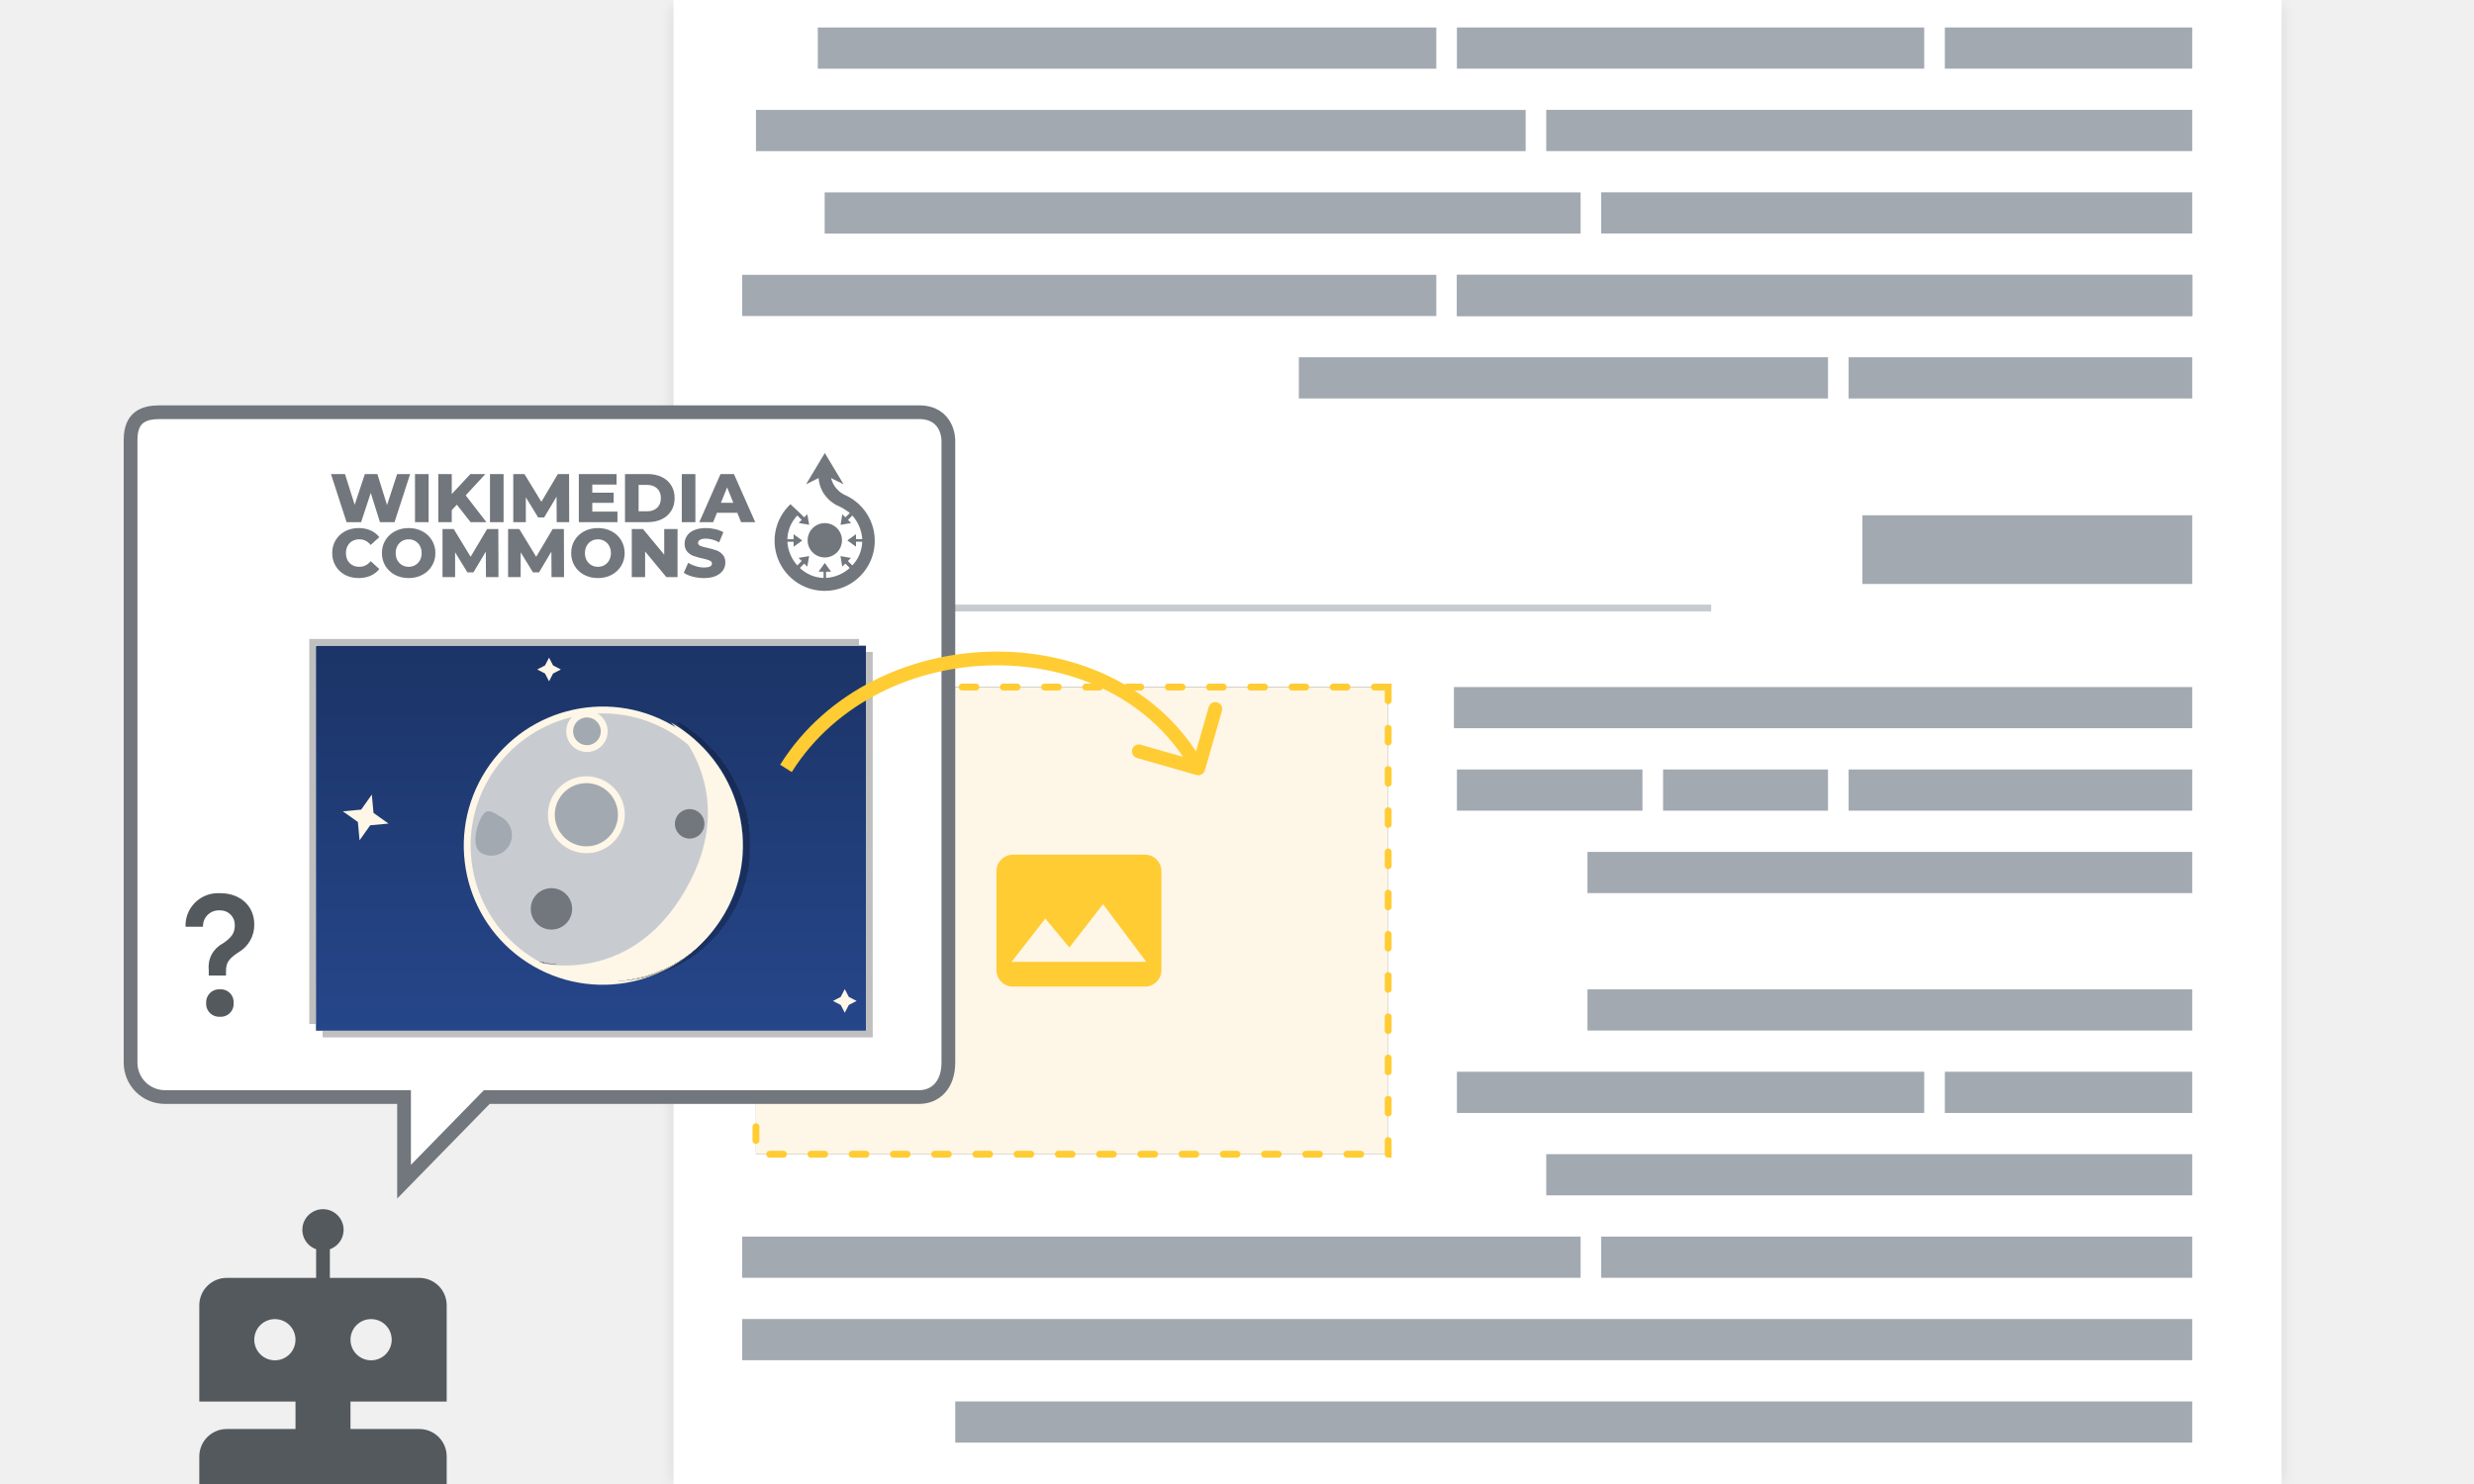
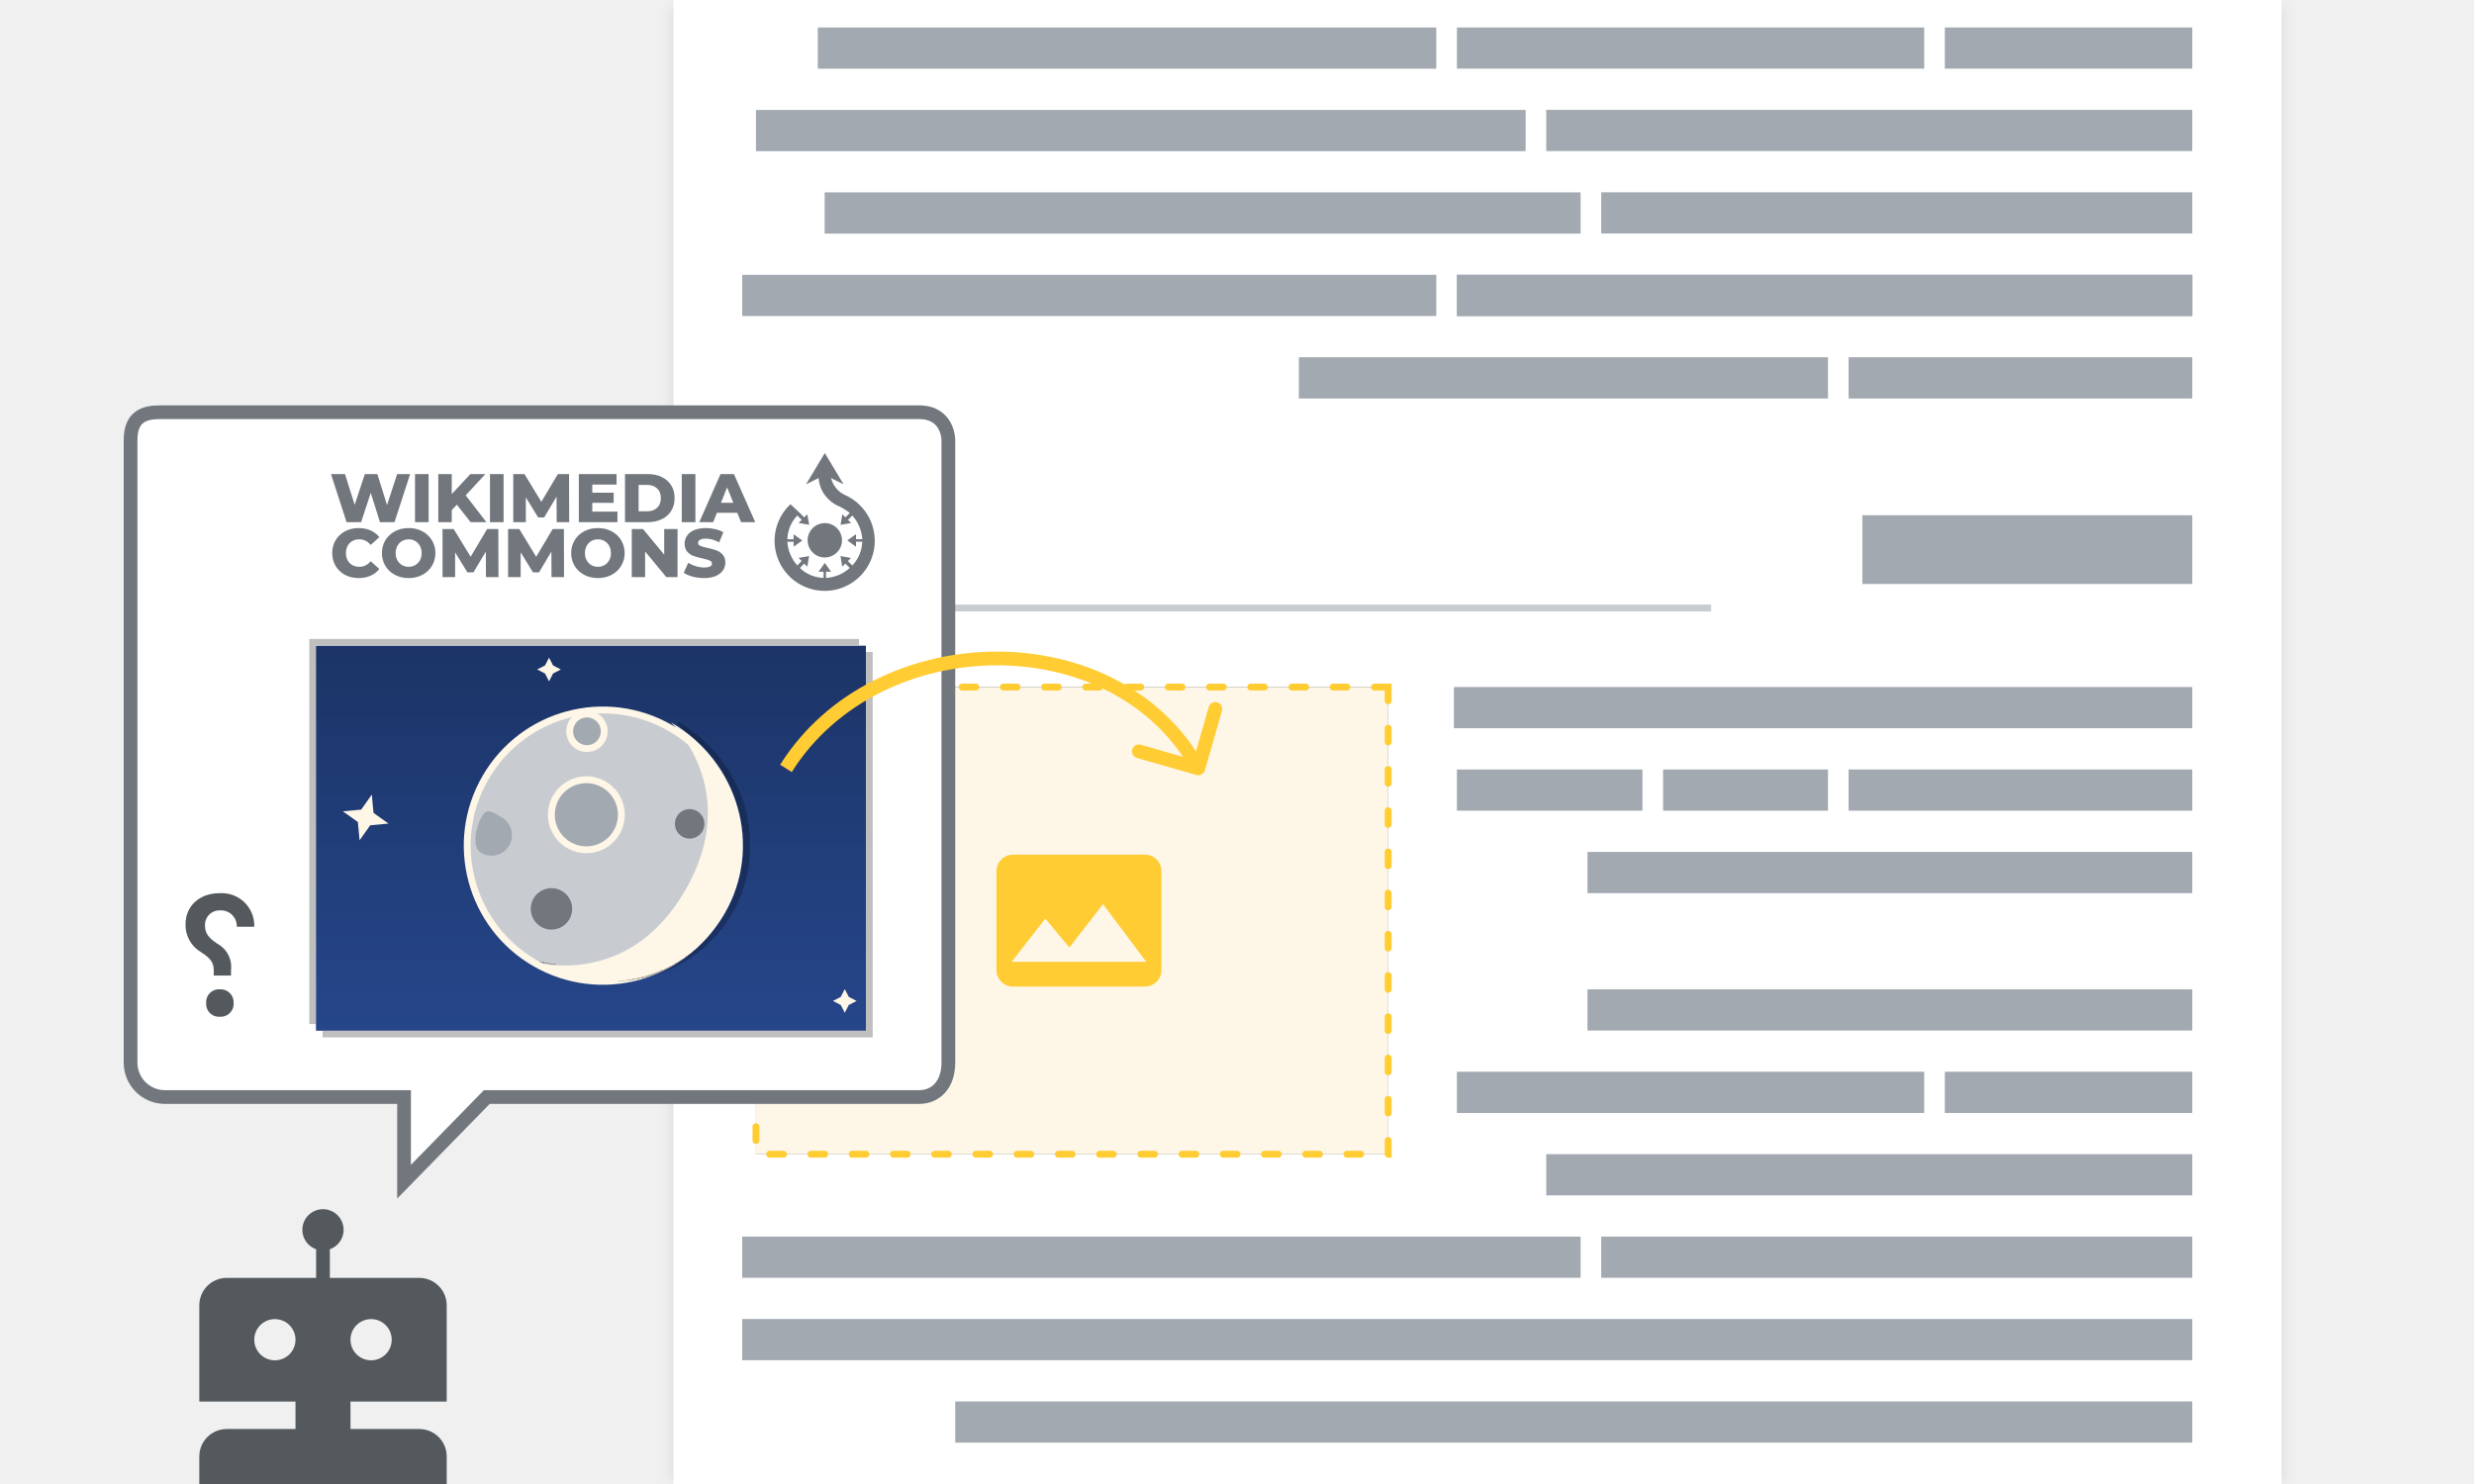
<svg xmlns="http://www.w3.org/2000/svg" width="360" height="216" viewBox="0 0 360 216" fill="none">
  <g clip-path="url(#clip0_547_45969)">
    <mask id="mask0_547_45969" style="mask-type:luminance" maskUnits="userSpaceOnUse" x="0" y="0" width="360" height="216">
      <path d="M0 0H360V216H0V0Z" fill="white" />
    </mask>
    <g mask="url(#mask0_547_45969)">
      <mask id="mask1_547_45969" style="mask-type:luminance" maskUnits="userSpaceOnUse" x="0" y="0" width="360" height="216">
        <path d="M360 0H0V216H360V0Z" fill="white" />
      </mask>
      <g mask="url(#mask1_547_45969)">
        <g filter="url(#filter0_d_547_45969)">
          <path d="M332 0H98V218H332V0Z" fill="white" />
        </g>
        <path d="M225 167.993H319V173.989H225V167.993ZM233 179.989H319V185.985H233V179.989ZM108 191.985H319V197.981H108V191.985ZM139 203.982H319V209.978H139V203.982ZM108 179.989H230V185.985H108V179.989ZM212 155.996H280V161.992H212V155.996ZM283 155.996H319V161.992H283V155.996ZM231 144H319V149.996H231V144ZM225 15.993H319V21.989H225V15.993ZM110 16H222V22H110V16ZM233 27.989H319V33.985H233V27.989ZM212 40H319V46H212V40Z" fill="#A2A9B1" />
        <path d="M212 40H319V46H212V40ZM108 40H209V46H108V40ZM271 75H319V85H271V75ZM269 52H319V58H269V52ZM189 52H266V58H189V52ZM120 28H230V34H120V28ZM212 3.996H280V9.992H212V3.996ZM119 4H209V10H119V4ZM283 3.996H319V9.992H283V3.996ZM231 124H319V129.996H231V124ZM212 112H239V117.996H212V112ZM242 112H266V117.996H242V112ZM269 112H319V117.996H269V112ZM211.563 100H319V105.996H211.563V100Z" fill="#A2A9B1" />
        <path d="M249 88H39V89H249V88Z" fill="#C8CCD1" />
        <path d="M202 100H110V168H202V100Z" fill="url(#paint0_linear_547_45969)" />
        <path d="M202 100H110V168H202V100Z" fill="#FEF6E7" />
        <path d="M202 100H110V168H202V100Z" stroke="#FFCC33" stroke-linecap="round" stroke-dasharray="2 4" />
        <path fill-rule="evenodd" clip-rule="evenodd" d="M166.6 124.4H147.4C146.763 124.4 146.153 124.653 145.703 125.103C145.253 125.553 145 126.163 145 126.8V141.2C145 141.836 145.253 142.447 145.703 142.897C146.153 143.347 146.763 143.6 147.4 143.6H166.6C167.237 143.6 167.847 143.347 168.297 142.897C168.747 142.447 169 141.836 169 141.2V126.8C169 126.163 168.747 125.553 168.297 125.103C167.847 124.653 167.237 124.4 166.6 124.4ZM147.196 140L152.104 133.7L155.608 137.912L160.504 131.6L166.804 140H147.196Z" fill="#FFCC33" />
        <path d="M138 154.638V64.038C138 64.038 138 60 133.739 60H23.261C20.908 60 19 60.703 19 64.038V154.677C19 156.003 19.527 157.275 20.465 158.213C21.402 159.15 22.674 159.677 24 159.677H58.794V172L70.836 159.677H133.739C136.092 159.677 138 157.973 138 154.638Z" fill="white" stroke="#72777D" stroke-width="2" />
        <g filter="url(#filter1_dd_547_45969)">
          <path d="M126 94H46V150H126V94Z" fill="url(#paint1_linear_547_45969)" />
          <g style="mix-blend-mode:overlay">
            <path d="M126 94H46V150H126V94Z" fill="#2A4B8D" />
          </g>
          <path d="M49.887 118.09L52.074 119.64L52.322 122.31L53.87 120.122L56.538 119.874L54.351 118.323L54.104 115.653L52.555 117.842L49.887 118.09ZM79.893 95.72L79.306 96.855L78.172 97.443L79.306 98.03L79.893 99.166L80.48 98.03L81.614 97.443L80.48 96.855L79.893 95.72ZM122.926 143.966L122.339 145.102L121.205 145.689L122.339 146.276L122.926 147.412L123.513 146.276L124.647 145.689L123.513 145.102L122.926 143.966Z" fill="#FEF6E7" />
          <path d="M70.632 113.215C65.184 122.66 68.417 134.736 77.851 140.189C87.286 145.641 99.35 142.406 104.797 132.961C110.244 123.516 107.012 111.44 97.577 105.988C88.143 100.535 76.079 103.771 70.632 113.215Z" fill="#C8CCD1" stroke="#FEF6E7" />
          <g filter="url(#filter2_d_547_45969)">
            <path d="M99.726 129.563C91.275 144.217 77.561 139.954 77.561 139.954C87.436 145.661 99.934 142.497 105.477 132.887C111.019 123.277 107.508 110.86 97.633 105.153C97.633 105.153 108.177 114.91 99.726 129.563Z" fill="#FEF6E7" />
          </g>
          <path d="M78.737 134.9C78.045 134.5 77.54 133.841 77.334 133.069C77.127 132.296 77.235 131.474 77.634 130.781C77.832 130.438 78.095 130.138 78.409 129.897C78.722 129.656 79.081 129.479 79.463 129.377C79.845 129.274 80.244 129.248 80.636 129.299C81.028 129.351 81.406 129.479 81.749 129.677C82.441 130.077 82.946 130.736 83.153 131.508C83.36 132.281 83.251 133.103 82.852 133.796C82.655 134.139 82.391 134.44 82.078 134.681C81.764 134.922 81.406 135.099 81.023 135.201C80.641 135.304 80.243 135.33 79.85 135.278C79.458 135.227 79.08 135.098 78.737 134.9Z" fill="#72777D" />
          <path d="M70.067 118.914C69.243 120.344 68.585 123.321 70.014 124.146C70.354 124.342 70.729 124.47 71.118 124.521C71.506 124.572 71.901 124.546 72.28 124.445C72.659 124.343 73.014 124.168 73.325 123.929C73.636 123.69 73.897 123.392 74.093 123.052C74.489 122.365 74.596 121.55 74.391 120.784C74.186 120.018 73.686 119.365 73 118.968C71.572 118.143 70.892 117.484 70.067 118.914Z" fill="#A2A9B1" />
          <path d="M99.279 121.778C98.785 121.492 98.424 121.021 98.276 120.47C98.128 119.918 98.206 119.33 98.491 118.835C98.632 118.59 98.821 118.376 99.045 118.204C99.269 118.032 99.525 117.906 99.798 117.833C100.071 117.76 100.356 117.741 100.636 117.778C100.917 117.815 101.187 117.907 101.431 118.049C101.676 118.19 101.891 118.378 102.063 118.603C102.235 118.827 102.361 119.083 102.434 119.356C102.507 119.629 102.525 119.914 102.488 120.194C102.451 120.474 102.359 120.744 102.218 120.989C102.077 121.234 101.889 121.449 101.665 121.621C101.441 121.793 101.185 121.919 100.912 121.993C100.639 122.066 100.354 122.085 100.074 122.048C99.794 122.011 99.524 121.919 99.279 121.778Z" fill="#72777D" />
          <path d="M80.912 116.039C80.236 117.21 80.053 118.602 80.403 119.908C80.753 121.214 81.606 122.328 82.777 123.005C83.356 123.34 83.996 123.557 84.66 123.645C85.323 123.732 85.997 123.688 86.644 123.514C87.29 123.341 87.896 123.042 88.426 122.634C88.957 122.226 89.402 121.718 89.736 121.138C90.412 119.967 90.595 118.575 90.245 117.269C89.895 115.963 89.041 114.849 87.871 114.172C87.292 113.837 86.652 113.62 85.988 113.533C85.325 113.445 84.651 113.489 84.004 113.663C83.358 113.836 82.752 114.135 82.222 114.543C81.691 114.951 81.246 115.459 80.912 116.039ZM83.233 105.186C82.9 105.764 82.809 106.45 82.982 107.094C83.154 107.738 83.575 108.287 84.152 108.621C84.438 108.786 84.753 108.894 85.08 108.937C85.407 108.98 85.74 108.958 86.059 108.873C86.378 108.787 86.676 108.64 86.938 108.439C87.2 108.238 87.419 107.987 87.584 107.701C87.917 107.123 88.008 106.437 87.835 105.793C87.663 105.149 87.242 104.599 86.665 104.265C86.379 104.1 86.064 103.993 85.737 103.949C85.409 103.906 85.077 103.928 84.758 104.014C84.439 104.099 84.14 104.247 83.879 104.448C83.617 104.649 83.398 104.9 83.233 105.186Z" fill="#A2A9B1" stroke="#FEF6E7" />
        </g>
        <path d="M175.326 112.117C175.253 112.372 175.082 112.587 174.85 112.716C174.618 112.844 174.344 112.875 174.089 112.802L165.438 110.32C165.312 110.284 165.194 110.223 165.091 110.141C164.989 110.059 164.903 109.958 164.84 109.843C164.776 109.729 164.736 109.602 164.721 109.472C164.706 109.341 164.717 109.209 164.753 109.083C164.789 108.957 164.85 108.839 164.932 108.736C165.014 108.634 165.115 108.548 165.23 108.484C165.345 108.421 165.471 108.38 165.601 108.366C165.732 108.351 165.864 108.362 165.99 108.398L173.68 110.604L175.886 102.914C175.959 102.659 176.131 102.444 176.363 102.315C176.595 102.187 176.868 102.156 177.123 102.229C177.378 102.302 177.593 102.474 177.722 102.706C177.85 102.938 177.881 103.211 177.808 103.466L175.326 112.117ZM173.49 112.326C167.706 101.887 156.392 96.763 144.822 96.842C133.248 96.921 121.598 102.208 115.212 112.373L113.518 111.309C120.332 100.464 132.682 94.924 144.808 94.842C156.938 94.759 169.024 100.139 175.24 111.356L173.49 112.326Z" fill="#FFCC33" />
        <path fill-rule="evenodd" clip-rule="evenodd" d="M120.93 69.57C121.065 70.137 121.333 70.665 121.712 71.108C122.091 71.551 122.57 71.898 123.11 72.12C124.52 72.785 125.68 73.885 126.42 75.258C127.159 76.631 127.438 78.205 127.217 79.749C126.995 81.292 126.285 82.724 125.189 83.834C124.094 84.944 122.672 85.673 121.131 85.915C119.59 86.157 118.013 85.899 116.63 85.178C115.248 84.457 114.132 83.311 113.449 81.91C112.765 80.508 112.549 78.925 112.831 77.391C113.114 75.858 113.881 74.455 115.02 73.39L116.38 74.66L117.02 75.3L117.47 74.85L117.75 76.38L116.21 76.12L116.66 75.67L116.02 75.03C115.124 75.963 114.607 77.197 114.57 78.49H115.48V77.76L116.74 78.67L115.48 79.58V78.85H114.57C114.65 80.131 115.161 81.347 116.02 82.3L116.65 81.65L116.2 81.2L117.74 80.94L117.47 82.48L117.02 82.03L116.39 82.67C117.321 83.564 118.55 84.081 119.84 84.12V83.21H119.11L120.02 81.94L120.93 83.21H120.2V84.12C121.481 84.039 122.696 83.528 123.65 82.67L123.01 82.03L122.56 82.48L122.3 80.94L123.83 81.21L123.38 81.66L124.02 82.3C124.916 81.367 125.433 80.133 125.47 78.84H124.56V79.57L123.3 78.66L124.56 77.75V78.48H125.47C125.389 77.2 124.878 75.984 124.02 75.03L123.4 75.68L123.85 76.13L122.31 76.39L122.57 74.85L123.02 75.3L123.66 74.67C123.048 74.191 122.376 73.794 121.66 73.49C120.819 73.024 120.126 72.331 119.66 71.49C119.353 70.896 119.166 70.247 119.11 69.58L117.29 70.49L120.02 65.94L122.75 70.48C122.75 70.48 121.02 69.66 120.93 69.57ZM120.02 81.14C120.683 81.14 121.319 80.876 121.788 80.408C122.257 79.939 122.52 79.303 122.52 78.64C122.52 77.977 122.257 77.341 121.788 76.872C121.319 76.403 120.683 76.14 120.02 76.14C119.357 76.14 118.721 76.403 118.252 76.872C117.783 77.341 117.52 77.977 117.52 78.64C117.52 79.303 117.783 79.939 118.252 80.408C118.721 80.876 119.357 81.14 120.02 81.14Z" fill="#72777D" />
        <path d="M59.68 69L57.41 76H55.29L53.95 71.74L52.55 76H50.43L48.16 69H50.2L51.61 73.47L53.09 69H54.91L56.32 73.51L57.79 69H59.68ZM60.389 69H62.369V76H60.389V69ZM66.478 73.46L65.738 74.25V76H63.778V69H65.738V71.91L68.448 69H70.628L67.768 72.1L70.778 76H68.478L66.478 73.46ZM71.298 69H73.278V76H71.298V69ZM81.006 76L80.986 72.29L79.186 75.31H78.306L76.516 72.39V76H74.686V69H76.316L78.776 73.04L81.176 69H82.806L82.826 76H81.006ZM89.847 74.47V76H84.227V69H89.717V70.53H86.187V71.71H89.297V73.19H86.187V74.47H89.847ZM90.946 69H94.256C95.023 69 95.703 69.143 96.296 69.43C96.864 69.695 97.344 70.118 97.676 70.65C98.003 71.177 98.166 71.793 98.166 72.5C98.166 73.207 98.003 73.823 97.676 74.35C97.344 74.882 96.864 75.305 96.296 75.57C95.703 75.857 95.023 76 94.256 76H90.946V69ZM94.176 74.42C94.776 74.42 95.256 74.25 95.616 73.91C95.983 73.57 96.166 73.1 96.166 72.5C96.166 71.9 95.983 71.43 95.616 71.09C95.256 70.75 94.776 70.58 94.176 70.58H92.926V74.42H94.176ZM99.208 69H101.188V76H99.208V69ZM107.286 74.64H104.326L103.776 76H101.756L104.846 69H106.796L109.896 76H107.836L107.286 74.64ZM106.706 73.18L105.806 70.94L104.906 73.18H106.706ZM52.19 84.14C51.457 84.14 50.797 83.987 50.21 83.68C49.644 83.38 49.17 82.93 48.84 82.38C48.507 81.827 48.34 81.2 48.34 80.5C48.34 79.8 48.507 79.173 48.84 78.62C49.173 78.067 49.63 77.637 50.21 77.33C50.797 77.017 51.457 76.86 52.19 76.86C52.83 76.86 53.407 76.973 53.92 77.2C54.433 77.427 54.86 77.753 55.2 78.18L53.94 79.32C53.487 78.773 52.937 78.5 52.29 78.5C51.91 78.5 51.57 78.583 51.27 78.75C50.977 78.916 50.738 79.163 50.58 79.46C50.42 79.76 50.34 80.107 50.34 80.5C50.34 80.893 50.42 81.243 50.58 81.55C50.747 81.85 50.977 82.083 51.27 82.25C51.57 82.417 51.91 82.5 52.29 82.5C52.937 82.5 53.487 82.227 53.94 81.68L55.2 82.82C54.86 83.247 54.433 83.573 53.92 83.8C53.407 84.027 52.83 84.14 52.19 84.14ZM59.466 84.14C58.726 84.14 58.06 83.983 57.466 83.67C56.894 83.37 56.414 82.921 56.076 82.37C55.74 81.805 55.567 81.158 55.576 80.5C55.576 79.807 55.743 79.183 56.076 78.63C56.416 78.077 56.88 77.643 57.466 77.33C58.06 77.017 58.726 76.86 59.466 76.86C60.206 76.86 60.87 77.017 61.456 77.33C62.031 77.626 62.513 78.076 62.846 78.63C63.189 79.193 63.365 79.841 63.356 80.5C63.365 81.159 63.189 81.807 62.846 82.37C62.513 82.924 62.031 83.374 61.456 83.67C60.87 83.983 60.206 84.14 59.466 84.14ZM59.466 82.5C59.82 82.5 60.14 82.417 60.426 82.25C60.713 82.084 60.948 81.841 61.106 81.55C61.277 81.227 61.363 80.865 61.356 80.5C61.356 80.107 61.273 79.76 61.106 79.46C60.95 79.164 60.715 78.918 60.426 78.75C60.134 78.582 59.803 78.495 59.466 78.5C59.113 78.5 58.793 78.583 58.506 78.75C58.218 78.919 57.982 79.165 57.826 79.46C57.66 79.76 57.576 80.107 57.576 80.5C57.576 80.893 57.66 81.243 57.826 81.55C57.993 81.85 58.22 82.083 58.506 82.25C58.793 82.417 59.113 82.5 59.466 82.5ZM70.713 84L70.693 80.29L68.893 83.31H68.013L66.223 80.39V84H64.393V77H66.023L68.483 81.04L70.883 77H72.513L72.533 84H70.713ZM80.254 84L80.234 80.29L78.434 83.31H77.554L75.764 80.39V84H73.934V77H75.564L78.024 81.04L80.424 77H82.054L82.074 84H80.254ZM87.005 84.14C86.265 84.14 85.599 83.983 85.005 83.67C84.433 83.37 83.953 82.921 83.615 82.37C83.279 81.805 83.106 81.158 83.115 80.5C83.115 79.807 83.282 79.183 83.615 78.63C83.955 78.077 84.419 77.643 85.005 77.33C85.599 77.017 86.265 76.86 87.005 76.86C87.745 76.86 88.409 77.017 88.995 77.33C89.57 77.626 90.052 78.076 90.385 78.63C90.728 79.193 90.904 79.841 90.895 80.5C90.904 81.159 90.728 81.807 90.385 82.37C90.052 82.924 89.57 83.374 88.995 83.67C88.409 83.983 87.745 84.14 87.005 84.14ZM87.005 82.5C87.359 82.5 87.679 82.417 87.965 82.25C88.252 82.084 88.487 81.841 88.645 81.55C88.816 81.227 88.902 80.865 88.895 80.5C88.895 80.107 88.812 79.76 88.645 79.46C88.489 79.164 88.254 78.918 87.965 78.75C87.673 78.582 87.342 78.495 87.005 78.5C86.652 78.5 86.332 78.583 86.045 78.75C85.757 78.919 85.521 79.165 85.365 79.46C85.199 79.76 85.115 80.107 85.115 80.5C85.115 80.893 85.199 81.243 85.365 81.55C85.532 81.85 85.759 82.083 86.045 82.25C86.332 82.417 86.652 82.5 87.005 82.5ZM98.592 77V84H96.962L93.872 80.27V84H91.932V77H93.562L96.652 80.73V77H98.592ZM102.449 84.14C101.882 84.14 101.332 84.07 100.799 83.93C100.266 83.79 99.832 83.603 99.499 83.37L100.149 81.91C100.462 82.117 100.826 82.283 101.239 82.41C101.652 82.537 102.059 82.6 102.459 82.6C103.219 82.6 103.599 82.41 103.599 82.03C103.599 81.83 103.489 81.683 103.269 81.59C103.056 81.49 102.709 81.387 102.229 81.28C101.782 81.189 101.341 81.068 100.909 80.92C100.558 80.788 100.246 80.572 99.999 80.29C99.746 80.003 99.619 79.617 99.619 79.13C99.619 78.703 99.736 78.32 99.969 77.98C100.202 77.633 100.549 77.36 101.009 77.16C101.476 76.96 102.046 76.86 102.719 76.86C103.179 76.86 103.632 76.913 104.079 77.02C104.526 77.12 104.919 77.27 105.259 77.47L104.649 78.94C103.982 78.58 103.336 78.4 102.709 78.4C102.316 78.4 102.029 78.46 101.849 78.58C101.669 78.693 101.579 78.843 101.579 79.03C101.579 79.217 101.686 79.357 101.899 79.45C102.112 79.543 102.456 79.64 102.929 79.74C103.378 79.829 103.819 79.953 104.249 80.11C104.602 80.237 104.906 80.443 105.159 80.73C105.419 81.01 105.549 81.393 105.549 81.88C105.549 82.3 105.432 82.68 105.199 83.02C104.966 83.36 104.616 83.633 104.149 83.84C103.682 84.04 103.116 84.14 102.449 84.14Z" fill="#72777D" />
      </g>
    </g>
-     <path d="M30.469 144.629C30.137 145.004 29.968 145.495 29.997 145.994C29.987 146.077 29.987 146.161 29.997 146.244C30.031 146.741 30.261 147.204 30.636 147.532C31.011 147.859 31.5 148.025 31.997 147.992C32.087 148.002 32.178 148.002 32.267 147.992C32.512 147.975 32.751 147.909 32.97 147.799C33.19 147.689 33.386 147.537 33.546 147.352C33.707 147.166 33.829 146.951 33.907 146.718C33.984 146.485 34.015 146.239 33.997 145.994C34.007 145.904 34.007 145.814 33.997 145.724C33.979 145.479 33.914 145.24 33.803 145.021C33.693 144.801 33.541 144.606 33.355 144.445C33.17 144.285 32.954 144.163 32.721 144.086C32.488 144.008 32.242 143.978 31.997 143.996H31.767C31.268 144.027 30.801 144.255 30.469 144.629Z" fill="#54595D" />
-     <path d="M36.998 134.534C36.998 131.896 34.998 130.008 32.058 130.008C31.874 129.997 31.691 129.997 31.508 130.008C30.263 130.059 29.088 130.602 28.243 131.518C27.397 132.434 26.95 133.647 26.998 134.893H29.538V134.724C29.548 134.422 29.618 134.125 29.743 133.85C29.869 133.575 30.047 133.327 30.268 133.121C30.489 132.915 30.748 132.754 31.032 132.648C31.315 132.543 31.616 132.494 31.918 132.505H32.088C32.366 132.508 32.64 132.565 32.895 132.674C33.15 132.783 33.381 132.942 33.574 133.141C33.767 133.34 33.92 133.575 34.022 133.833C34.123 134.091 34.173 134.367 34.168 134.644C34.168 135.823 33.718 136.452 32.378 137.351C31.697 137.715 31.142 138.276 30.785 138.961C30.428 139.645 30.287 140.421 30.378 141.188V141.998H32.888V141.318C32.888 140.139 33.288 139.53 34.708 138.61C35.42 138.198 36.009 137.603 36.412 136.886C36.815 136.169 37.017 135.356 36.998 134.534Z" fill="#54595D" />
+     <path d="M33.525 144.629C33.857 145.004 34.026 145.495 33.997 145.994C34.007 146.077 34.007 146.161 33.997 146.244C33.963 146.741 33.733 147.204 33.358 147.532C32.983 147.859 32.494 148.025 31.997 147.992C31.907 148.002 31.816 148.002 31.727 147.992C31.482 147.975 31.243 147.909 31.024 147.799C30.804 147.689 30.608 147.537 30.448 147.352C30.287 147.166 30.165 146.951 30.087 146.718C30.01 146.485 29.979 146.239 29.997 145.994C29.987 145.904 29.987 145.814 29.997 145.724C30.015 145.479 30.08 145.24 30.191 145.021C30.301 144.801 30.453 144.606 30.639 144.445C30.824 144.285 31.04 144.163 31.273 144.086C31.506 144.008 31.752 143.978 31.997 143.996H32.227C32.726 144.027 33.193 144.255 33.525 144.629Z" fill="#54595D" />
+     <path d="M26.996 134.534C26.996 131.896 28.996 130.008 31.936 130.008C32.12 129.997 32.303 129.997 32.486 130.008C33.731 130.059 34.906 130.602 35.751 131.518C36.597 132.434 37.044 133.647 36.996 134.893H34.456V134.724C34.446 134.422 34.376 134.125 34.251 133.85C34.126 133.575 33.947 133.327 33.726 133.121C33.505 132.915 33.246 132.754 32.962 132.648C32.679 132.543 32.378 132.494 32.076 132.505H31.906C31.628 132.508 31.354 132.565 31.099 132.674C30.844 132.783 30.613 132.942 30.42 133.141C30.227 133.34 30.075 133.575 29.973 133.833C29.87 134.091 29.821 134.367 29.826 134.644C29.826 135.823 30.276 136.452 31.616 137.351C32.297 137.715 32.852 138.276 33.209 138.961C33.566 139.645 33.707 140.421 33.616 141.188V141.998H31.106V141.318C31.106 140.139 30.706 139.53 29.286 138.61C28.574 138.198 27.985 137.603 27.582 136.886C27.179 136.169 26.977 135.356 26.996 134.534Z" fill="#54595D" />
    <path fill-rule="evenodd" clip-rule="evenodd" d="M48 185.998H61.01C62.069 185.999 63.083 186.42 63.832 187.169C64.58 187.918 65 188.933 65 189.992V203.998H51V207.998H61.01C61.535 207.997 62.055 208.1 62.54 208.301C63.025 208.502 63.466 208.797 63.836 209.169C64.207 209.54 64.501 209.982 64.701 210.467C64.9 210.953 65.002 211.473 65 211.998V215.998H29V211.998C29 209.788 30.786 207.998 32.99 207.998H43V203.998H29V189.992C29 189.468 29.103 188.949 29.303 188.464C29.503 187.98 29.797 187.54 30.168 187.169C30.538 186.798 30.978 186.504 31.462 186.303C31.947 186.102 32.466 185.998 32.99 185.998H46V181.828C45.332 181.593 44.769 181.129 44.41 180.518C44.051 179.908 43.92 179.19 44.039 178.492C44.159 177.794 44.522 177.161 45.064 176.705C45.606 176.249 46.292 175.999 47 176C47.707 176 48.392 176.251 48.933 176.707C49.474 177.163 49.836 177.795 49.956 178.493C50.075 179.19 49.945 179.907 49.587 180.517C49.229 181.128 48.667 181.592 48 181.828V185.998ZM40 197.998C40.796 197.998 41.559 197.682 42.121 197.119C42.684 196.557 43 195.794 43 194.998C43 194.202 42.684 193.439 42.121 192.877C41.559 192.314 40.796 191.998 40 191.998C39.204 191.998 38.441 192.314 37.879 192.877C37.316 193.439 37 194.202 37 194.998C37 195.794 37.316 196.557 37.879 197.119C38.441 197.682 39.204 197.998 40 197.998ZM54 197.998C54.796 197.998 55.559 197.682 56.121 197.119C56.684 196.557 57 195.794 57 194.998C57 194.202 56.684 193.439 56.121 192.877C55.559 192.314 54.796 191.998 54 191.998C53.204 191.998 52.441 192.314 51.879 192.877C51.316 193.439 51 194.202 51 194.998C51 195.794 51.316 196.557 51.879 197.119C52.441 197.682 53.204 197.998 54 197.998Z" fill="#54595D" />
  </g>
  <defs>
    <filter id="filter0_d_547_45969" x="96" y="-1" width="238" height="222" filterUnits="userSpaceOnUse" color-interpolation-filters="sRGB">
      <feFlood flood-opacity="0" result="BackgroundImageFix" />
      <feColorMatrix in="SourceAlpha" type="matrix" values="0 0 0 0 0 0 0 0 0 0 0 0 0 0 0 0 0 0 127 0" result="hardAlpha" />
      <feOffset dy="1" />
      <feGaussianBlur stdDeviation="1" />
      <feColorMatrix type="matrix" values="0 0 0 0 0 0 0 0 0 0 0 0 0 0 0 0 0 0 0.1 0" />
      <feBlend mode="normal" in2="BackgroundImageFix" result="effect1_dropShadow_547_45969" />
      <feBlend mode="normal" in="SourceGraphic" in2="effect1_dropShadow_547_45969" result="shape" />
    </filter>
    <filter id="filter1_dd_547_45969" x="45" y="93" width="82" height="58" filterUnits="userSpaceOnUse" color-interpolation-filters="sRGB">
      <feFlood flood-opacity="0" result="BackgroundImageFix" />
      <feColorMatrix in="SourceAlpha" type="matrix" values="0 0 0 0 0 0 0 0 0 0 0 0 0 0 0 0 0 0 127 0" result="hardAlpha" />
      <feOffset dx="1" dy="1" />
      <feComposite in2="hardAlpha" operator="out" />
      <feColorMatrix type="matrix" values="0 0 0 0 0 0 0 0 0 0 0 0 0 0 0 0 0 0 0.25 0" />
      <feBlend mode="normal" in2="BackgroundImageFix" result="effect1_dropShadow_547_45969" />
      <feColorMatrix in="SourceAlpha" type="matrix" values="0 0 0 0 0 0 0 0 0 0 0 0 0 0 0 0 0 0 127 0" result="hardAlpha" />
      <feOffset dx="-1" dy="-1" />
      <feComposite in2="hardAlpha" operator="out" />
      <feColorMatrix type="matrix" values="0 0 0 0 0 0 0 0 0 0 0 0 0 0 0 0 0 0 0.25 0" />
      <feBlend mode="normal" in2="effect1_dropShadow_547_45969" result="effect2_dropShadow_547_45969" />
      <feBlend mode="normal" in="SourceGraphic" in2="effect2_dropShadow_547_45969" result="shape" />
    </filter>
    <filter id="filter2_d_547_45969" x="77.561" y="105.153" width="31.544" height="37.641" filterUnits="userSpaceOnUse" color-interpolation-filters="sRGB">
      <feFlood flood-opacity="0" result="BackgroundImageFix" />
      <feColorMatrix in="SourceAlpha" type="matrix" values="0 0 0 0 0 0 0 0 0 0 0 0 0 0 0 0 0 0 127 0" result="hardAlpha" />
      <feOffset dx="1" />
      <feComposite in2="hardAlpha" operator="out" />
      <feColorMatrix type="matrix" values="0 0 0 0 0 0 0 0 0 0 0 0 0 0 0 0 0 0 0.25 0" />
      <feBlend mode="normal" in2="BackgroundImageFix" result="effect1_dropShadow_547_45969" />
      <feBlend mode="normal" in="SourceGraphic" in2="effect1_dropShadow_547_45969" result="shape" />
    </filter>
    <linearGradient id="paint0_linear_547_45969" x1="156" y1="100" x2="156" y2="168" gradientUnits="userSpaceOnUse">
      <stop stop-color="#54595D" />
      <stop offset="1" stop-color="#72777D" />
    </linearGradient>
    <linearGradient id="paint1_linear_547_45969" x1="91" y1="94" x2="91" y2="150" gradientUnits="userSpaceOnUse">
      <stop stop-color="#54595D" />
      <stop offset="1" stop-color="#72777D" />
    </linearGradient>
    <clipPath id="clip0_547_45969">
      <rect width="360" height="216" fill="white" />
    </clipPath>
  </defs>
</svg>
